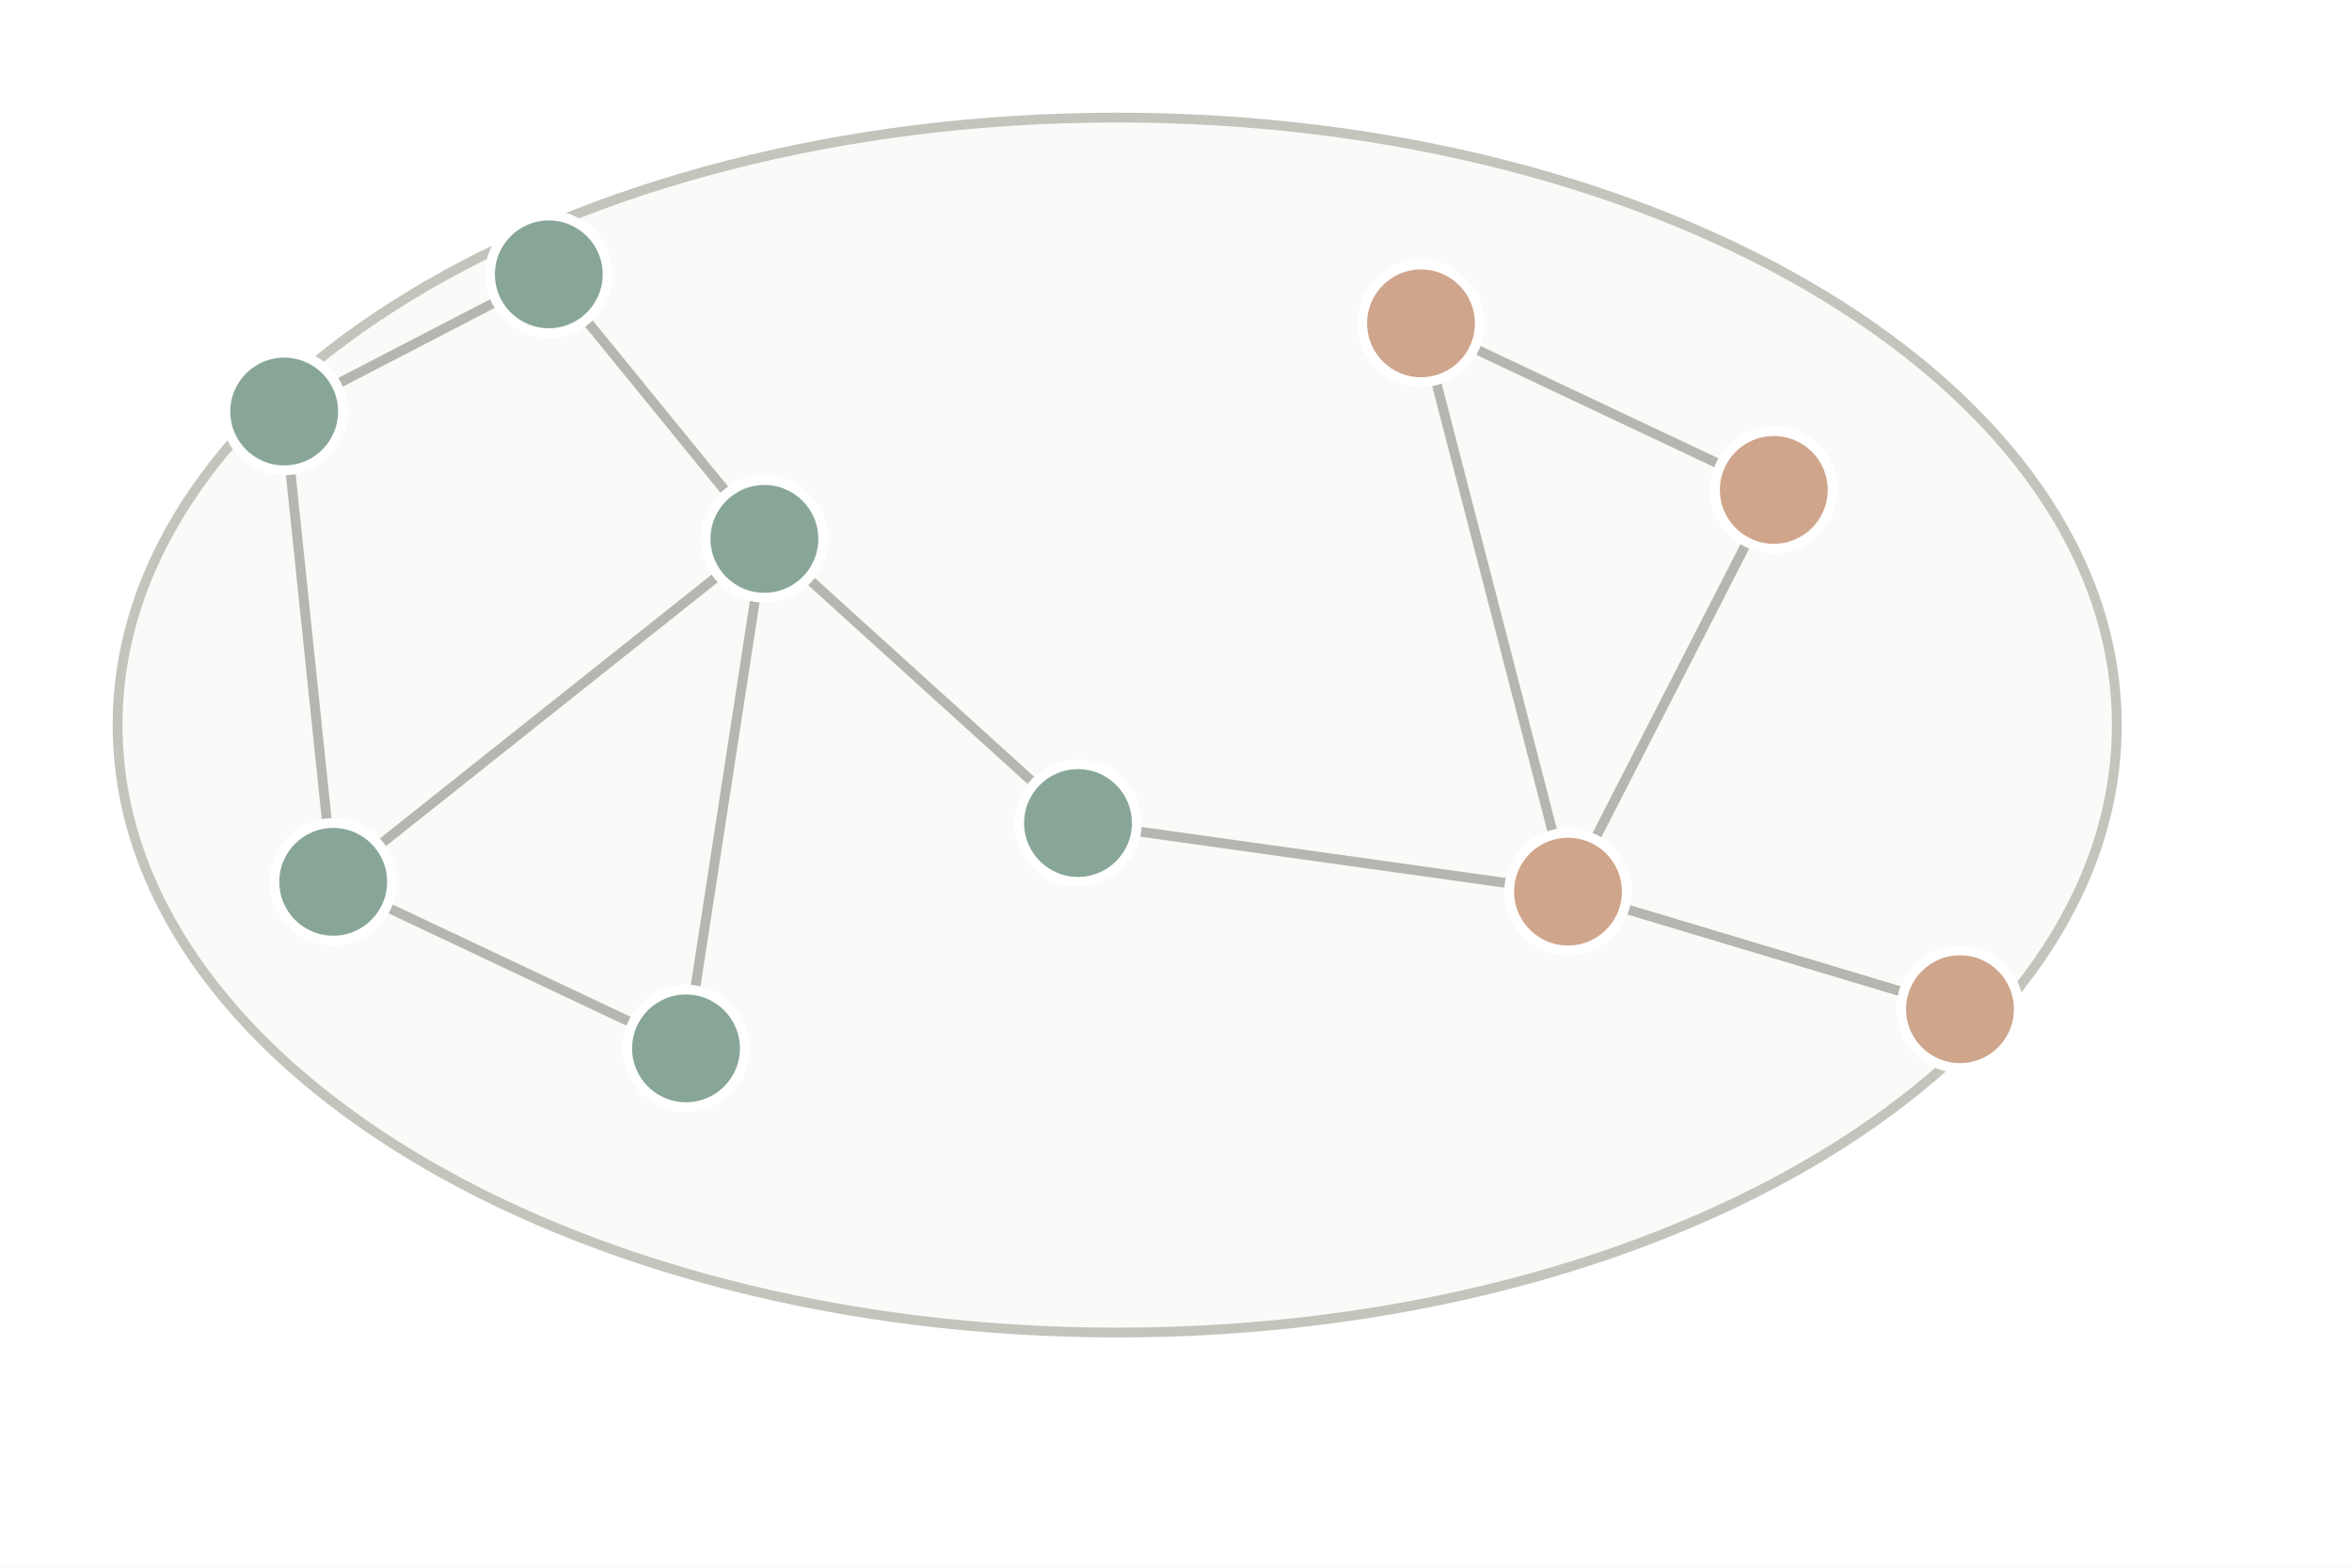
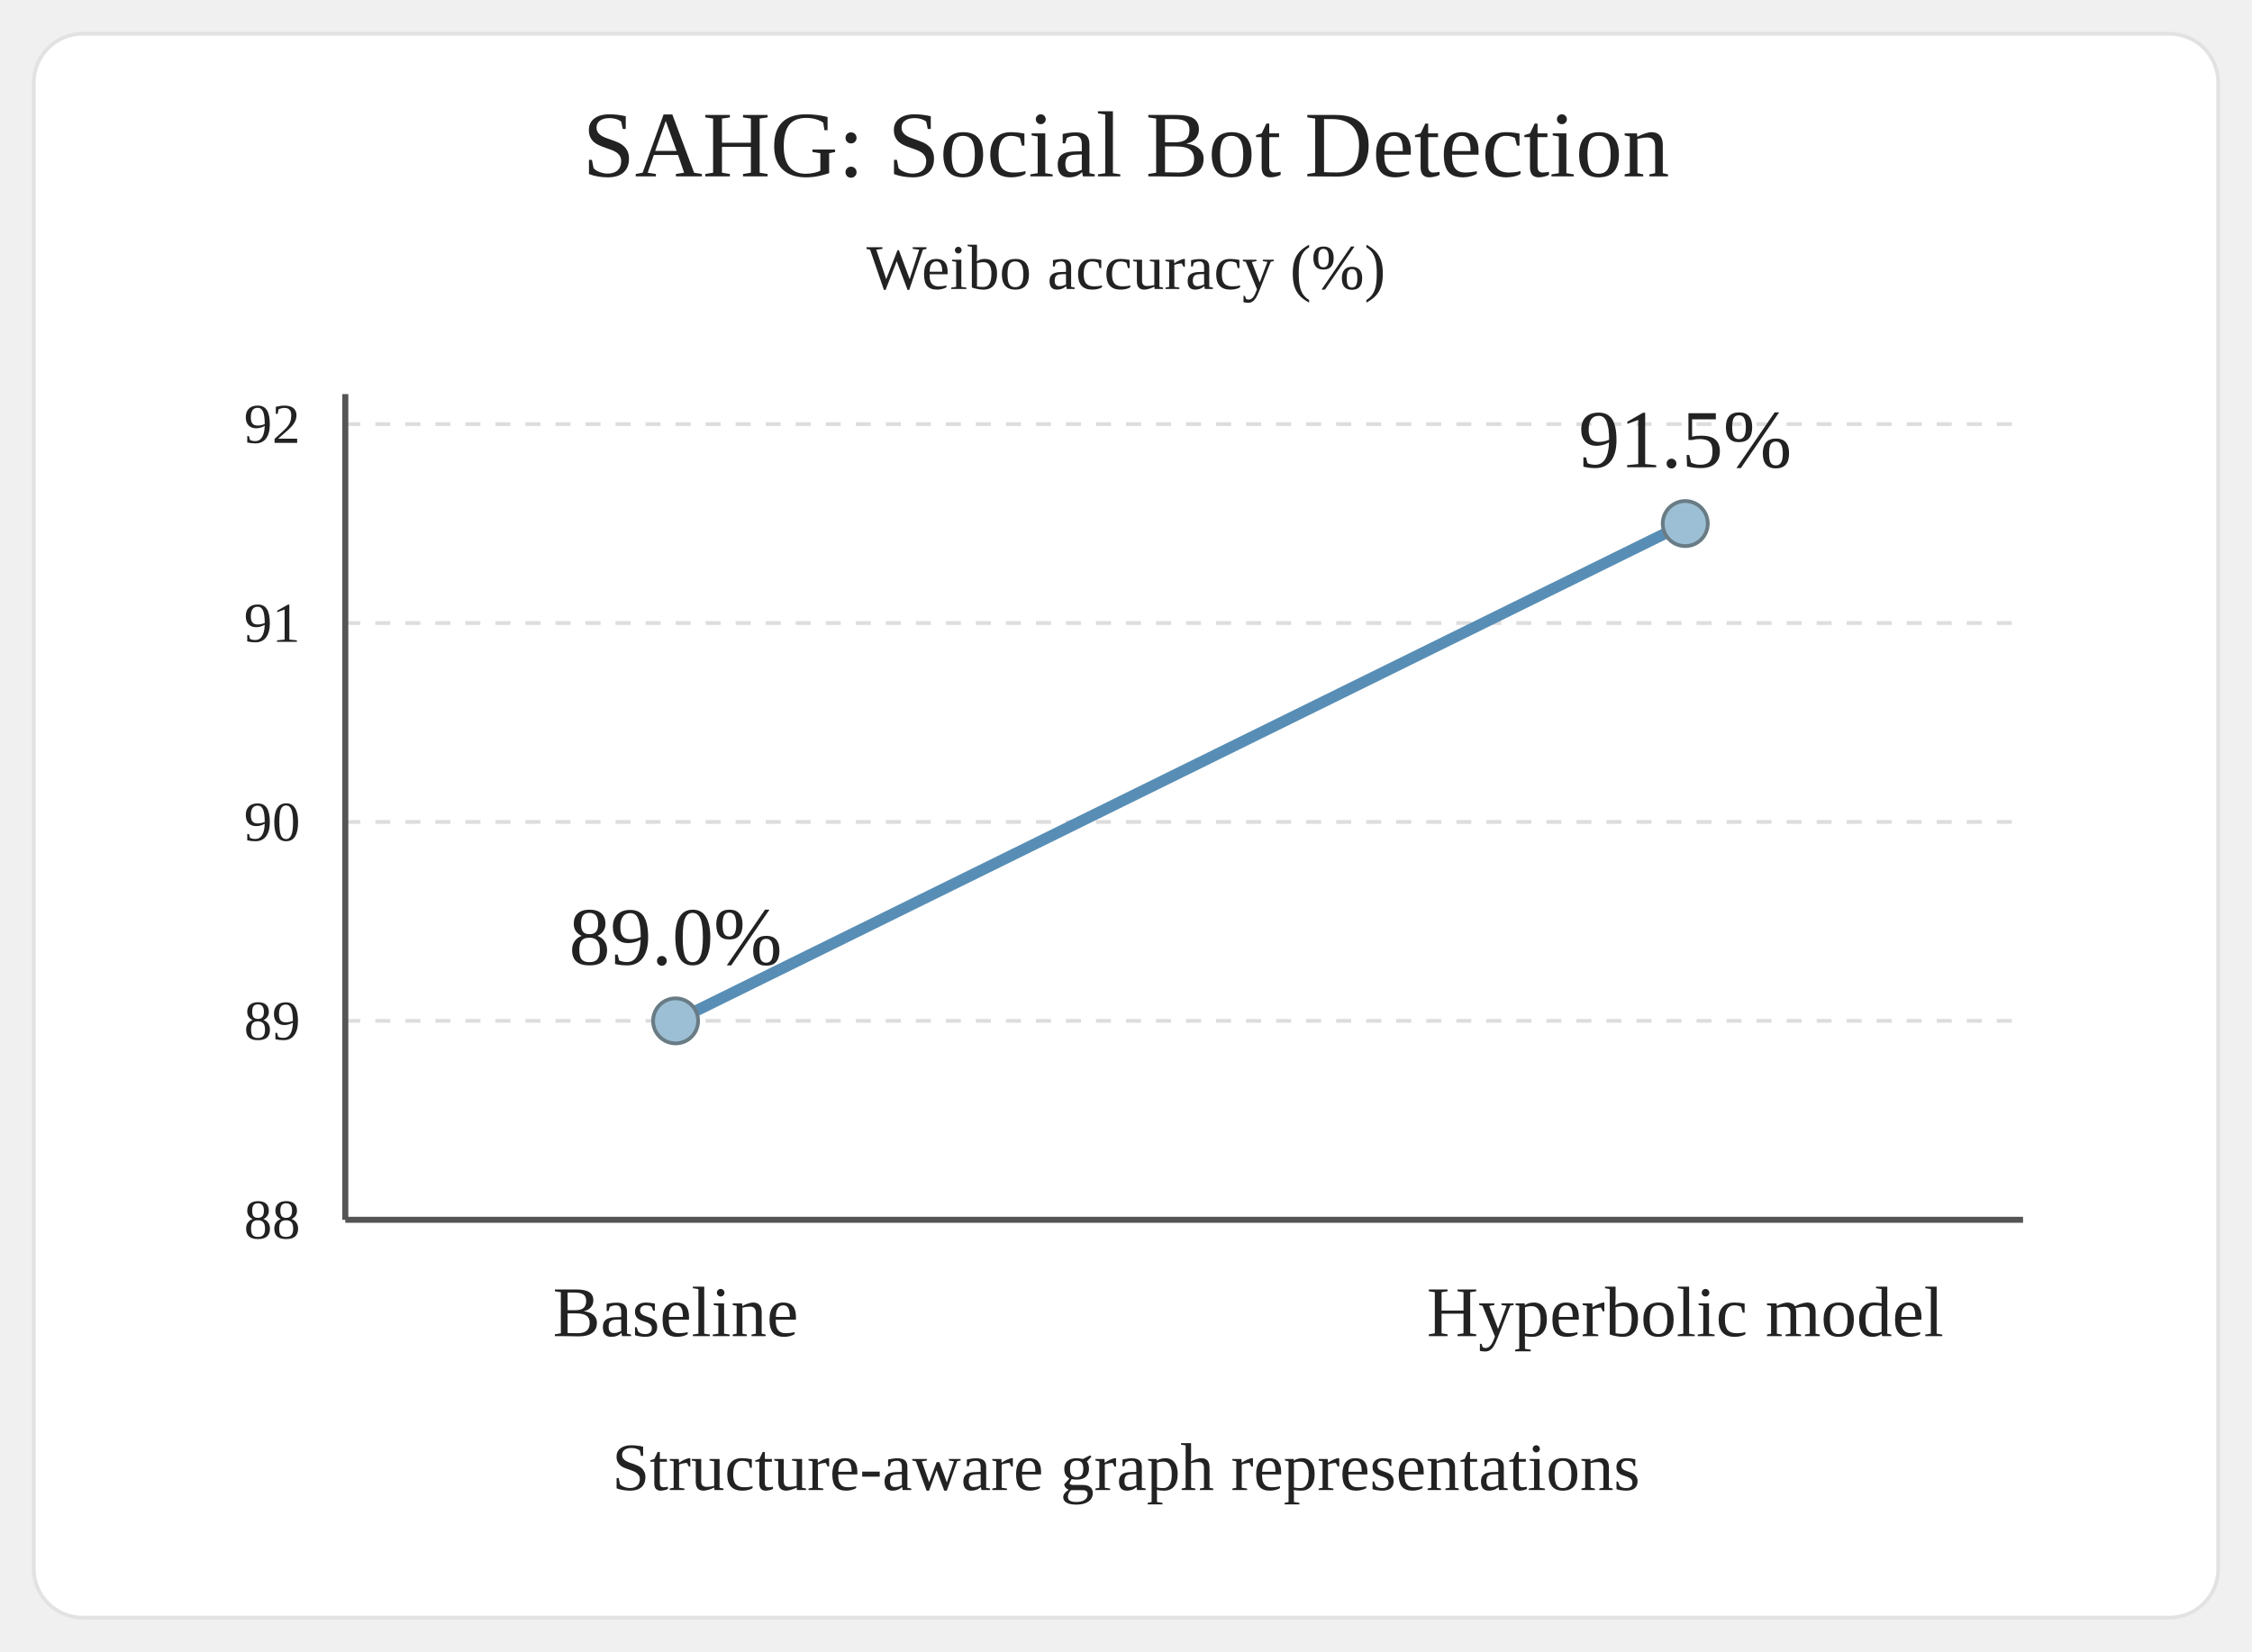
- <svg xmlns="http://www.w3.org/2000/svg" viewBox="0 0 240 160">
-   <rect width="240" height="160" fill="white" />
-   <ellipse cx="114" cy="74" rx="102" ry="62" fill="#fafaf8" stroke="#c4c4bd" />
-   <path d="M29 42L56 28" stroke="#b6b6b0" fill="none" />
-   <path d="M29 42L34 90" stroke="#b6b6b0" fill="none" />
-   <path d="M56 28L78 55" stroke="#b6b6b0" fill="none" />
-   <path d="M78 55L34 90" stroke="#b6b6b0" fill="none" />
-   <path d="M78 55L70 107" stroke="#b6b6b0" fill="none" />
-   <path d="M34 90L70 107" stroke="#b6b6b0" fill="none" />
-   <path d="M78 55L110 84" stroke="#b6b6b0" fill="none" />
-   <path d="M110 84L160 91" stroke="#b6b6b0" fill="none" />
-   <path d="M145 33L181 50" stroke="#b6b6b0" fill="none" />
-   <path d="M181 50L160 91" stroke="#b6b6b0" fill="none" />
-   <path d="M160 91L200 103" stroke="#b6b6b0" fill="none" />
-   <path d="M145 33L160 91" stroke="#b6b6b0" fill="none" />
-   <circle cx="29" cy="42" r="6" fill="#88a697" stroke="white" />
-   <circle cx="56" cy="28" r="6" fill="#88a697" stroke="white" />
-   <circle cx="78" cy="55" r="6" fill="#88a697" stroke="white" />
-   <circle cx="34" cy="90" r="6" fill="#88a697" stroke="white" />
-   <circle cx="70" cy="107" r="6" fill="#88a697" stroke="white" />
-   <circle cx="110" cy="84" r="6" fill="#88a697" stroke="white" />
-   <circle cx="145" cy="33" r="6" fill="#cfa58b" stroke="white" />
-   <circle cx="181" cy="50" r="6" fill="#cfa58b" stroke="white" />
-   <circle cx="160" cy="91" r="6" fill="#cfa58b" stroke="white" />
-   <circle cx="200" cy="103" r="6" fill="#cfa58b" stroke="white" />
+ <svg xmlns="http://www.w3.org/2000/svg" width="600" height="440" viewBox="0 0 600 440">
+   <defs>
+     <marker id="a" markerWidth="7" markerHeight="7" refX="6" refY="3.5" orient="auto">
+       <path d="M0 0L7 3.5L0 7Z" fill="#555" />
+     </marker>
+   </defs>
+   <rect x="9" y="9" width="582" height="422" rx="13" fill="white" stroke="#e2e2e2" />
+   <g font-family="Georgia, 'Times New Roman', serif" fill="#222">
+     <text x="300" y="47" font-size="25" text-anchor="middle">SAHG: Social Bot Detection</text>
+     <text x="300" y="77" font-size="17" text-anchor="middle">Weibo accuracy (%)</text>
+     <path d="M92 325H539" stroke="#ddd" stroke-dasharray="4 4" />
+     <text x="80" y="330" font-size="15" text-anchor="end">88</text>
+     <path d="M92 272H539" stroke="#ddd" stroke-dasharray="4 4" />
+     <text x="80" y="277" font-size="15" text-anchor="end">89</text>
+     <path d="M92 219H539" stroke="#ddd" stroke-dasharray="4 4" />
+     <text x="80" y="224" font-size="15" text-anchor="end">90</text>
+     <path d="M92 166H539" stroke="#ddd" stroke-dasharray="4 4" />
+     <text x="80" y="171" font-size="15" text-anchor="end">91</text>
+     <path d="M92 113H539" stroke="#ddd" stroke-dasharray="4 4" />
+     <text x="80" y="118" font-size="15" text-anchor="end">92</text>
+     <path d="M92 105L92 325" fill="none" stroke="#555" stroke-width="1.6" />
+     <path d="M92 325L539 325" fill="none" stroke="#555" stroke-width="1.6" />
+     <path d="M180 272L449 139.5" stroke="#588eb5" stroke-width="3" fill="none" />
+     <circle cx="180" cy="272" r="6" fill="#9cbfd5" stroke="#697c85" />
+     <text x="180" y="257" font-size="22" text-anchor="middle">89.0%</text>
+     <text x="180" y="356" font-size="19" text-anchor="middle">Baseline</text>
+     <circle cx="449" cy="139.5" r="6" fill="#9cbfd5" stroke="#697c85" />
+     <text x="449" y="124.5" font-size="22" text-anchor="middle">91.5%</text>
+     <text x="449" y="356" font-size="19" text-anchor="middle">Hyperbolic model</text>
+     <text x="300" y="397" font-size="18" text-anchor="middle">Structure-aware graph representations</text>
+   </g>
</svg>
